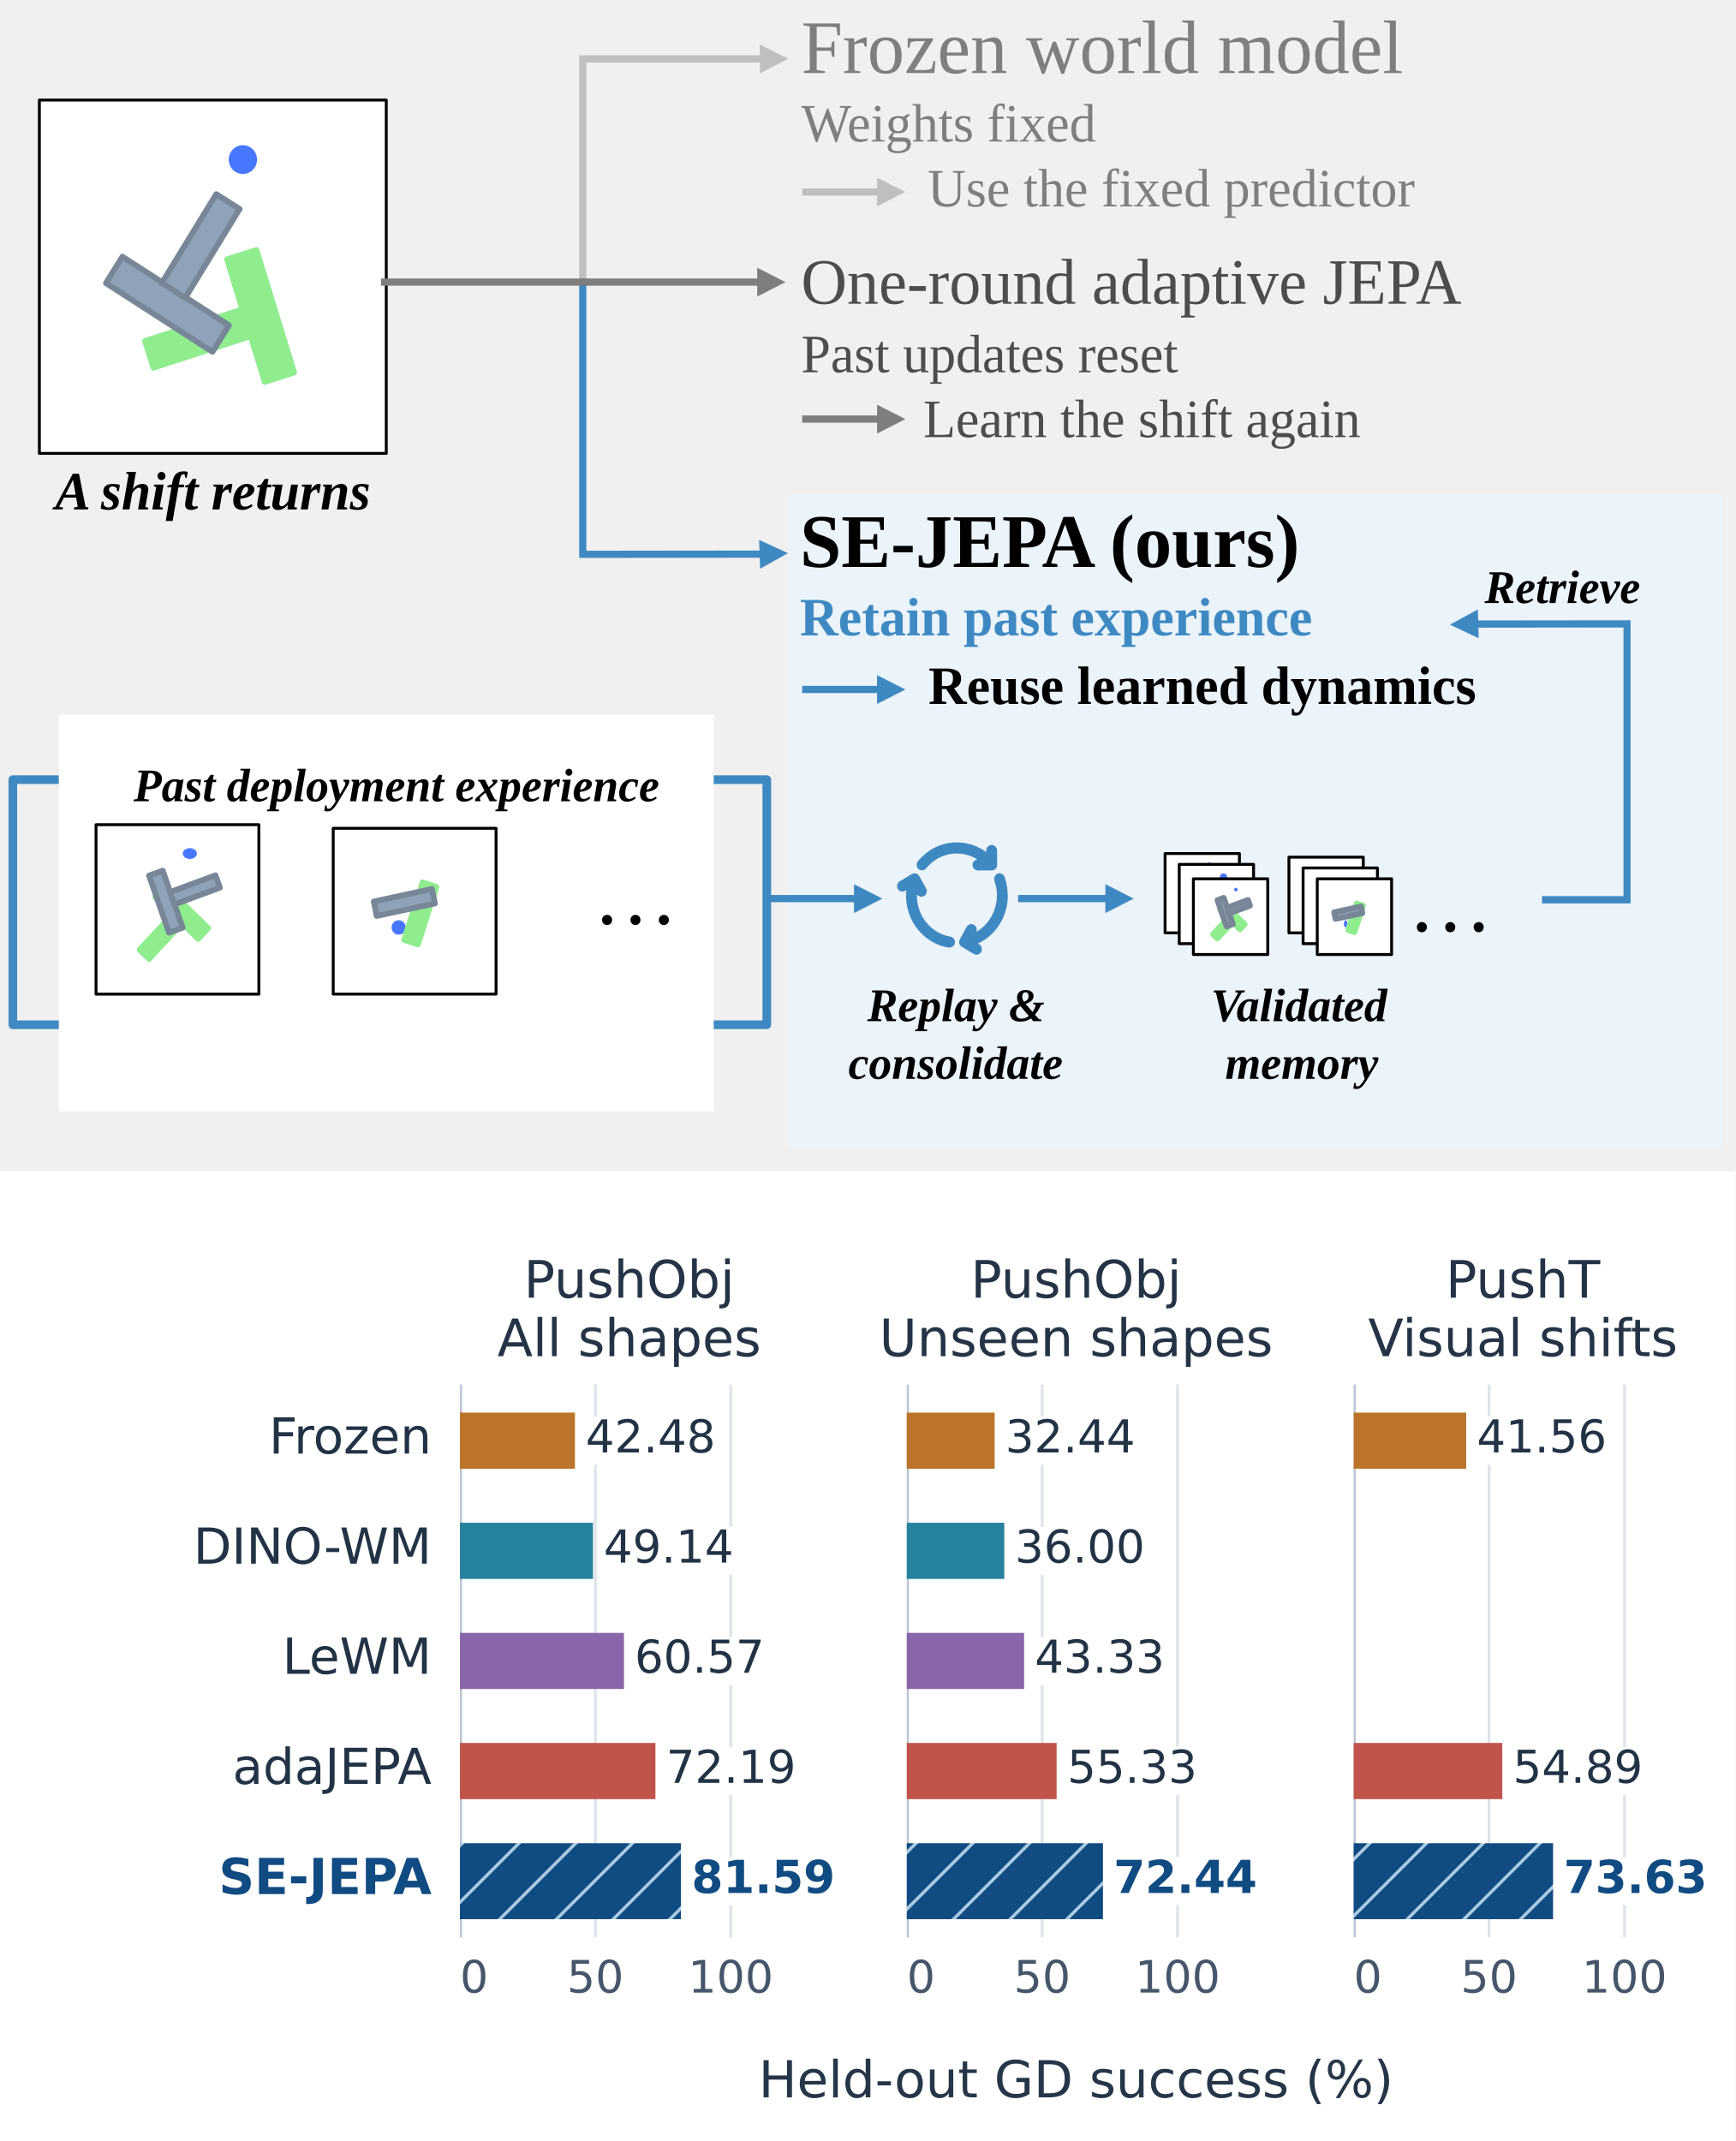
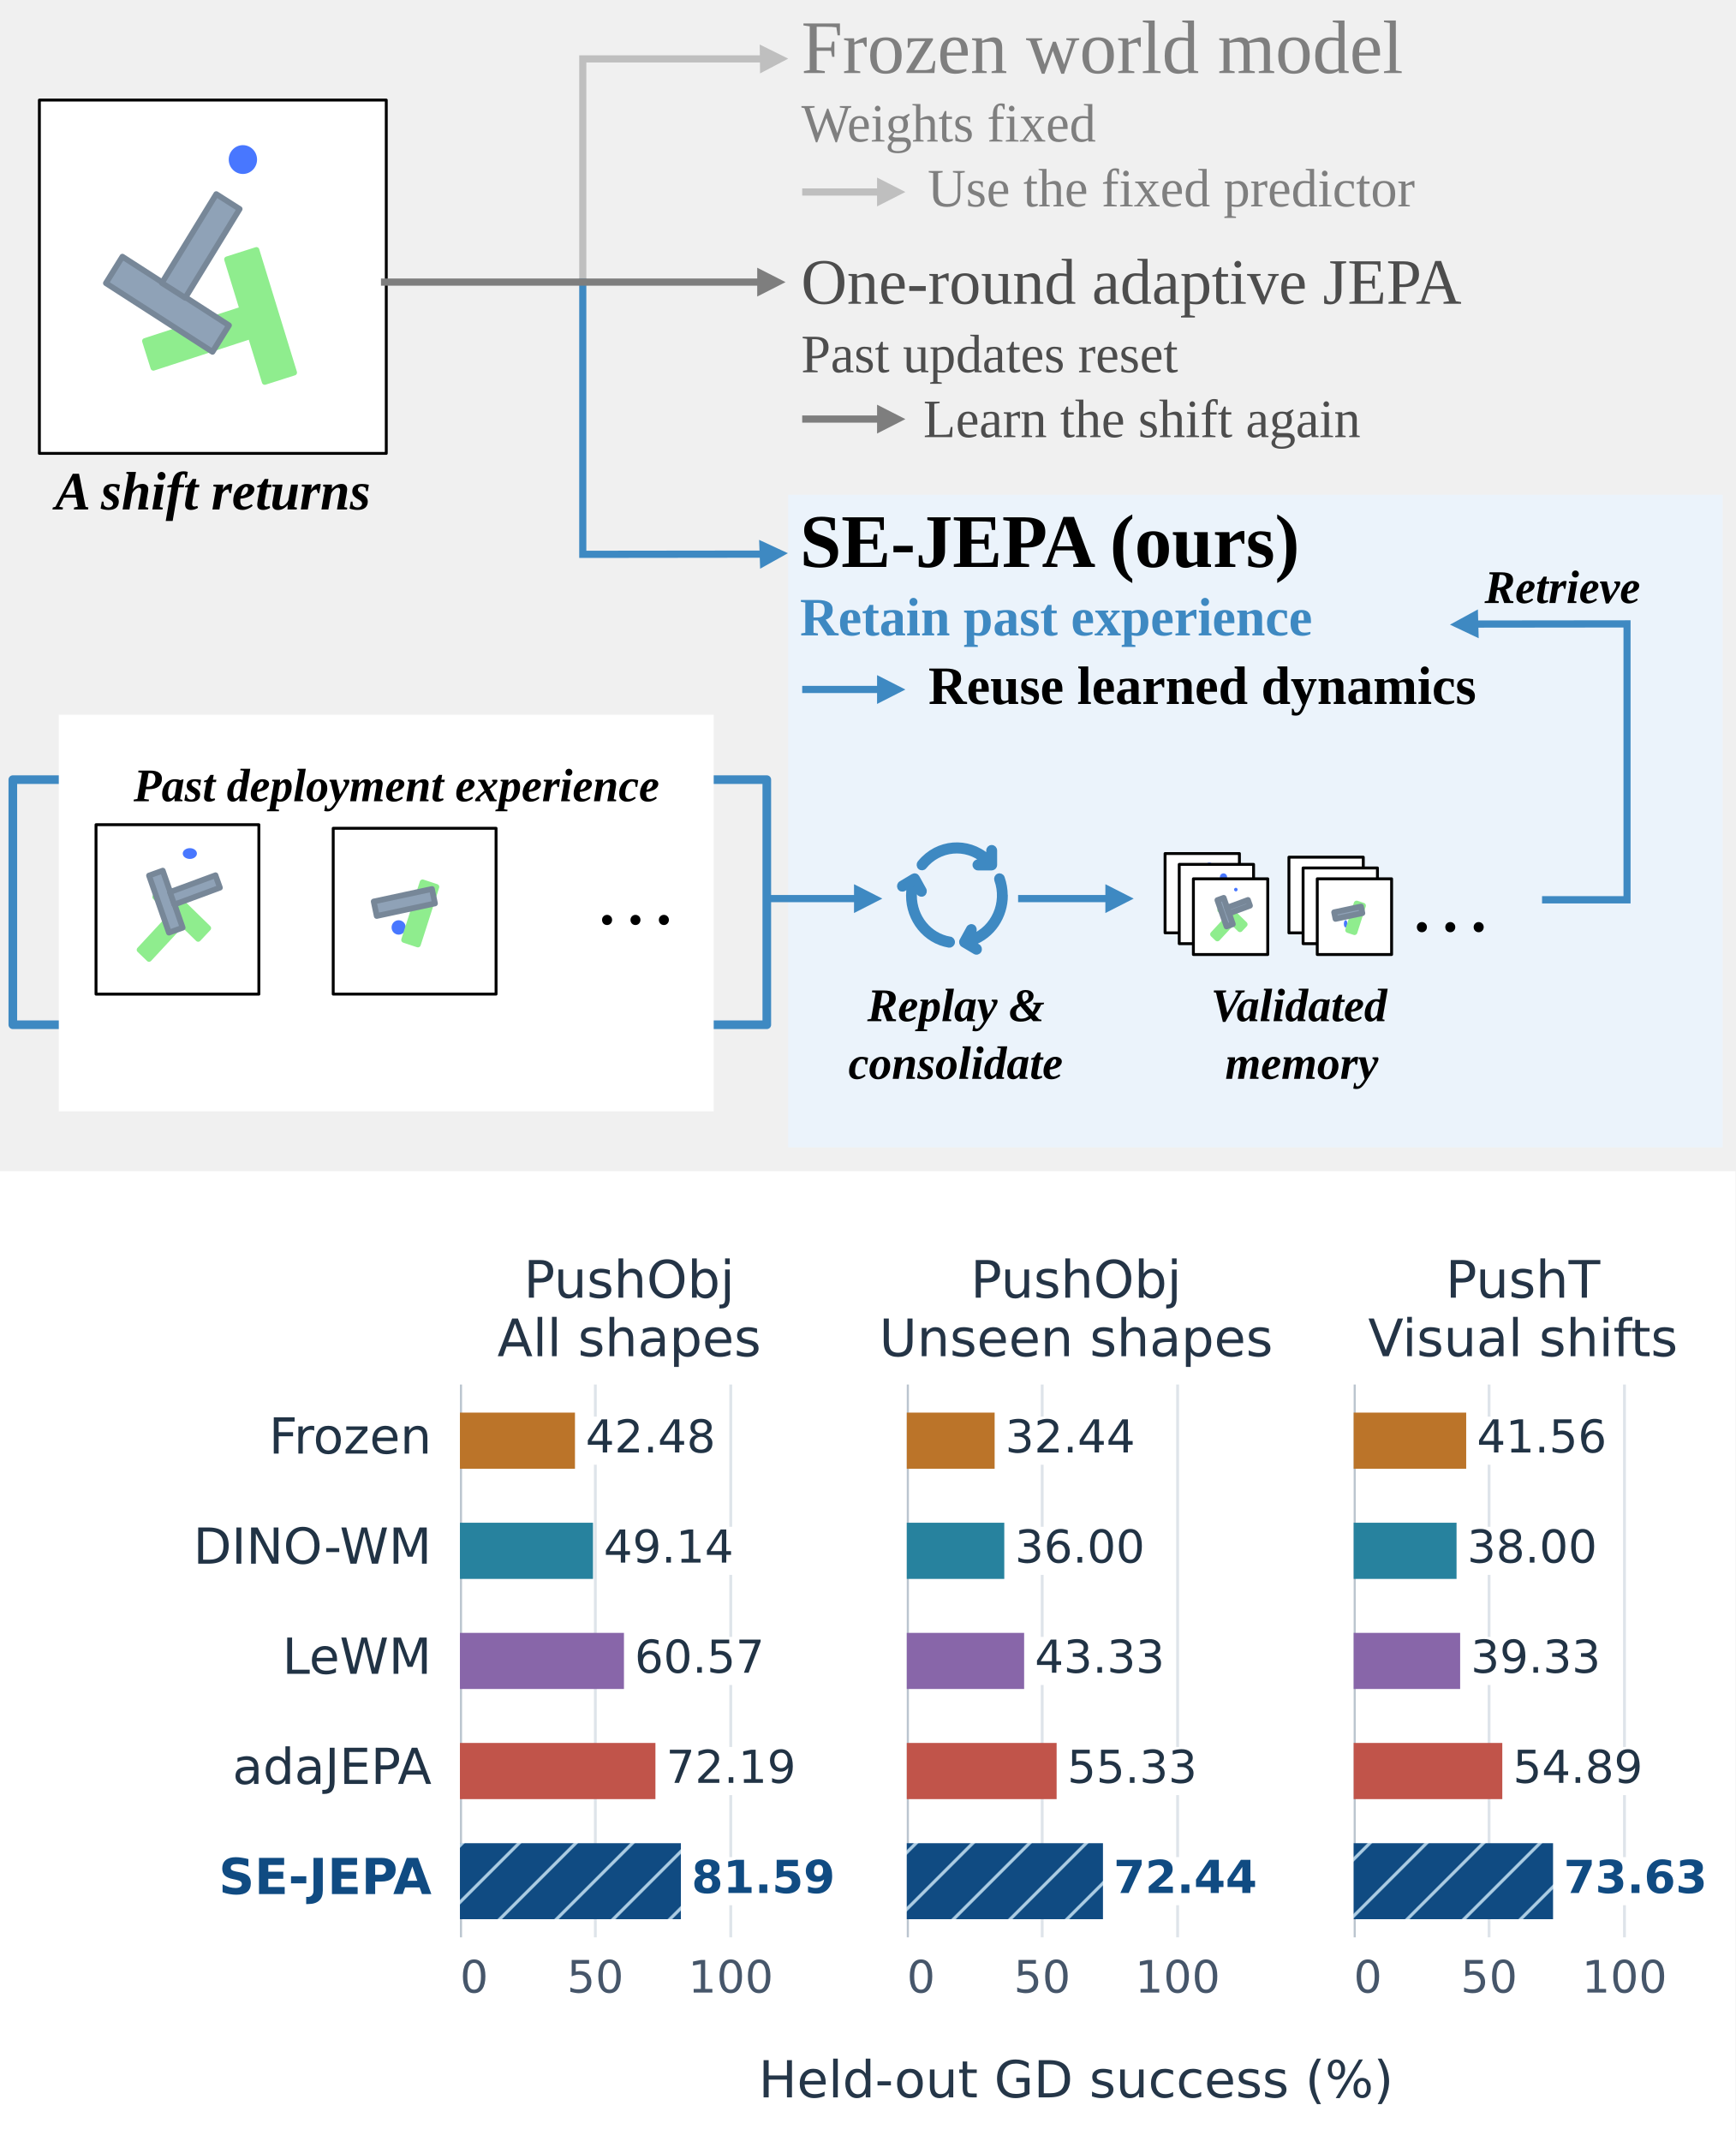
<svg xmlns="http://www.w3.org/2000/svg" width="244.8pt" height="302pt" viewBox="0 0 244.8 302" version="1.1">
  <g id="recurring-shift-schematic" transform="scale(0.6089552) translate(-235 -44)">
    <defs>
      <style>.st0, .st4, .st6, .st11, .st18, .st21, .st22, .st23, .st27, .st34, .st37 {isolation: isolate;}
.st0, .st11, .st21, .st23, .st34 {font-family: 'Times New Roman', serif;}
.st0, .st23, .st37 {font-size: 17.54px;}
.st0, .st34 {fill: #7f7f7f;}
.st73 {fill: #8fa2b7;
        stroke: #778798;}
.st73, .st74, .st75, .st76 {stroke-miterlimit: 8;}
.st73, .st77, .st76 {fill-rule: evenodd;}
.st73, .st76 {stroke-width: 1.33px;}
.st74 {stroke-width: 2px;}
.st74 {fill: none;}
.st74, .st81 {stroke: #3e89c2;}
.st85 {fill: #ebf3fb;}
.st4, .st6, .st18, .st22, .st37 {font-weight: 700;}
.st4, .st6, .st21, .st22, .st34 {font-size: 12.53px;}
.st4, .st22, .st37 {font-family: 'Times New Roman', serif;}
.st6, .st18 {font-family: 'Times New Roman', serif;
        font-style: italic;}
.st11 {font-size: 20.04px;}
.st88 {fill: #7e7e7e;}
.st89, .st75 {fill: #fff;}
.st18 {font-size: 10.86px;}
.st81, .st22, .st91 {fill: #3e89c2;}
.st77 {fill: #4877ff;}
.st21, .st23 {fill: #4d4d4d;}
.st75 {stroke: #000;
        stroke-width: .67px;}
.st94 {fill: #bfbfbf;}
.st76 {fill: #8fed8e;
        stroke: #8fed8e;}</style>
    </defs>
    <path class="st94" d="M369.16,109.09v-52.28h42.96v1.66h-42.14l.83-.82v51.43h-1.64ZM410.98,54.32l6.59,3.26-6.52,3.42-.08-6.68h.01Z" />
    <path class="st91" d="M369.16,108.51v64.73l42.88-.05v-1.67l-42.06.05.83.84v-63.88h-1.64ZM411.07,175.73l6.43-3.59-6.67-3.09.24,6.68Z" />
    <g class="st27">
      <text class="st6" transform="translate(284.3 162) scale(.98 1)" text-anchor="middle">
        <tspan x="0" y="0">A shift returns</tspan>
      </text>
    </g>
    <rect class="st75" x="244.12" y="67.18" width="80.35" height="81.84" />
    <path class="st77" d="M287.98,80.96c0-1.85,1.47-3.34,3.28-3.34s3.28,1.49,3.28,3.34-1.47,3.34-3.28,3.34-3.28-1.49-3.28-3.34Z" />
    <path class="st76" d="M303.13,130.3l-6.81,2.17-8.73-28.4,6.81-2.17,8.73,28.4h0Z" />
    <path class="st76" d="M270.53,129.19l-1.95-6.2,22.68-7.38,1.95,6.2-22.68,7.38Z" />
    <path class="st73" d="M259.53,109.59l3.82-6.14,24.69,15.91-3.82,6.14-24.69-15.91h0Z" />
    <path class="st73" d="M285.09,88.96l5.42,3.45-12.6,20.58-5.42-3.45,12.6-20.58Z" />
    <g class="st27">
      <text class="st34" transform="translate(449.86 91.81) scale(.98 1)">
        <tspan x="0" y="0">Use the fixed predictor</tspan>
      </text>
    </g>
    <path class="st94" d="M420.81,87.64h18.44v1.67h-18.44v-1.67ZM438.15,85.13l6.56,3.34-6.56,3.34v-6.68Z" />
    <path class="st88" d="M323.24,108.51h88.24v1.67h-88.24s0-1.67,0-1.67ZM410.39,106.01l6.56,3.34-6.56,3.34v-6.68Z" />
    <rect class="st85" x="417.54" y="158.61" width="216.46" height="151.15" />
    <rect class="st75" x="504.86" y="241.71" width="17.22" height="18.37" />
    <path class="st77" d="M514.28,244.63c0-.46.37-.84.83-.84s.83.37.83.84-.37.84-.83.84-.83-.37-.83-.84Z" />
    <path class="st76" d="M516.77,252.7l-1.08,1.14-4.59-4.47,1.08-1.14,4.59,4.47Z" />
    <path class="st76" d="M510.45,255.97l-1.01-.97,3.55-3.83,1.01.97-3.55,3.83Z" />
    <path class="st73" d="M510.45,247.08l1.46-.53,2.12,6.1-1.46.53-2.12-6.1Z" />
    <path class="st73" d="M517.54,247.05l.47,1.33-4.86,1.8-.47-1.33,4.86-1.8Z" />
    <rect class="st75" x="508.14" y="244.22" width="17.22" height="18.37" />
    <path class="st77" d="M517.56,247.14c0-.46.37-.84.83-.84s.83.37.83.84-.37.84-.83.84-.83-.37-.83-.84Z" />
    <path class="st76" d="M520.22,255.26l-1.08,1.14-4.59-4.47,1.08-1.14,4.59,4.47Z" />
    <path class="st76" d="M513.9,258.54l-1.01-.97,3.55-3.83,1.01.97-3.55,3.83Z" />
    <path class="st73" d="M513.9,249.65l1.46-.53,2.12,6.1-1.46.53-2.12-6.1Z" />
    <path class="st73" d="M520.99,249.61l.47,1.33-4.86,1.8-.47-1.33,4.86-1.8Z" />
    <rect class="st75" x="511.42" y="247.56" width="17.22" height="17.54" />
    <path class="st77" d="M520.84,250.06c0-.23.18-.42.41-.42s.41.19.41.42-.18.42-.41.42-.41-.19-.41-.42Z" />
    <path class="st76" d="M523.3,258.11l-1.08,1.14-4.59-4.47,1.08-1.14,4.59,4.47Z" />
    <path class="st76" d="M516.98,261.38l-1.01-.97,3.55-3.83,1.01.97-3.55,3.83Z" />
    <path class="st73" d="M516.98,252.5l1.46-.53,2.12,6.1-1.46.53-2.12-6.1Z" />
    <path class="st73" d="M524.06,252.46l.47,1.33-4.86,1.8-.47-1.33,4.86-1.8Z" />
    <rect class="st75" x="533.55" y="242.55" width="17.22" height="17.54" />
    <path class="st77" d="M539.71,252.57c0-.23.18-.42.41-.42s.41.19.41.42-.18.42-.41.42-.41-.19-.41-.42Z" />
    <path class="st76" d="M542.22,254.5l-1.48-.49,1.97-6.14,1.48.49-1.97,6.14Z" />
    <path class="st73" d="M543.72,248.58l.32,1.54-6.22,1.33-.32-1.54,6.22-1.33Z" />
    <rect class="st75" x="536.83" y="245.05" width="17.22" height="17.54" />
    <path class="st77" d="M542.99,255.07c0-.23.37-.42.83-.42s.83.19.83.42-.37.42-.83.42-.83-.19-.83-.42Z" />
    <path class="st76" d="M545.67,257.07l-1.48-.49,1.97-6.14,1.48.49-1.97,6.14Z" />
    <path class="st73" d="M547.17,251.13l.32,1.54-6.22,1.33-.32-1.54,6.22-1.33Z" />
    <rect class="st75" x="540.11" y="247.56" width="17.22" height="17.54" />
    <path class="st77" d="M546.27,257.99c0-.46.18-.84.41-.84s.41.37.41.84-.18.84-.41.84-.41-.37-.41-.84Z" />
    <path class="st76" d="M548.74,259.92l-1.48-.49,1.97-6.14,1.48.49-1.97,6.14Z" />
    <path class="st73" d="M550.24,253.98l.32,1.54-6.22,1.33-.32-1.54,6.22-1.33Z" />
    <g class="st27">
      <text class="st11" transform="translate(561.1 259.66) scale(.98 1)">
        <tspan x="0" y="0">…</tspan>
      </text>
    </g>
    <g class="st27">
      <text class="st18" transform="translate(515.5 280.54) scale(.98 1)">
        <tspan x="0" y="0">Validated</tspan>
      </text>
    </g>
    <g class="st27">
      <text class="st18" transform="translate(518.78 293.9) scale(.98 1)">
        <tspan x="0" y="0">memory</tspan>
      </text>
    </g>
    <g class="st27">
      <text class="st4" transform="translate(450.03 207.06) scale(.98 1)">
        <tspan x="0" y="0">Reuse learned dynamics</tspan>
      </text>
    </g>
    <path class="st91" d="M420.81,202.87h18.44v1.67h-18.44v-1.67ZM438.15,200.38l6.56,3.34-6.56,3.34v-6.68h0Z" />
    <g class="st27">
      <text class="st18" transform="translate(578.87 183.68) scale(.98 1)">
        <tspan x="0" y="0">Retrieve</tspan>
      </text>
    </g>
    <rect class="st74" x="237.97" y="224.59" width="174.64" height="56.78" />
    <rect class="st89" x="248.62" y="209.56" width="151.69" height="91.86" />
    <rect class="st75" x="257.24" y="235.03" width="37.72" height="39.25" />
    <path class="st77" d="M277.33,241.71c0-.69.73-1.25,1.64-1.25s1.64.56,1.64,1.25-.73,1.25-1.64,1.25-1.64-.56-1.64-1.25Z" />
    <path class="st76" d="M283.23,259l-2.33,2.48-9.95-9.71,2.33-2.48,9.95,9.71Z" />
    <path class="st76" d="M269.52,266.11l-2.19-2.1,7.72-8.32,2.19,2.11-7.72,8.32h0Z" />
    <path class="st73" d="M269.52,246.81l3.18-1.14,4.61,13.22-3.18,1.14-4.61-13.22Z" />
    <path class="st73" d="M284.91,246.74l1.03,2.88-10.56,3.9-1.02-2.88,10.56-3.9h-.01Z" />
    <rect class="st75" x="312.18" y="235.86" width="37.72" height="38.41" />
    <path class="st77" d="M325.7,258.83c0-.92.73-1.67,1.64-1.67s1.64.75,1.64,1.67-.73,1.67-1.64,1.67-1.64-.75-1.64-1.67Z" />
    <path class="st76" d="M331.8,262.78l-3.2-1.06,4.28-13.34,3.2,1.06s-4.28,13.34-4.28,13.34Z" />
    <path class="st73" d="M335.05,249.92l.7,3.35-13.49,2.9-.7-3.35,13.49-2.9Z" />
    <g class="st27">
      <text class="st11" transform="translate(372.37 257.99) scale(.98 1)">
        <tspan x="0" y="0">…</tspan>
      </text>
    </g>
    <g class="st27">
      <text class="st18" transform="translate(265.94 229.6) scale(.98 1)">
        <tspan x="0" y="0">Past deployment experience</tspan>
      </text>
    </g>
    <g>
      <path class="st81" d="M455.02,261.45c-4.71-.81-8.16-5.06-8.15-10.03,0-.62.07-1.23.18-1.83h.03l.69,1.24c.21.37.67.5,1.03.29.36-.22.48-.7.28-1.07l-1.59-2.87c-.1-.18-.26-.32-.46-.36-.19-.06-.4-.02-.57.08l-2.79,1.67c-.37.2-.5.68-.32,1.05.19.39.64.53,1.01.33.02,0,.03-.02.06-.04l1.15-.69c-.14.72-.21,1.47-.21,2.21-.01,5.73,3.96,10.64,9.39,11.57h.13c.41.04.78-.29.81-.72.03-.43-.28-.81-.69-.84v.02h.02Z" />
      <path class="st81" d="M467.91,251.4c0-1.4-.24-2.79-.7-4.1-.15-.41-.57-.61-.96-.46-.39.15-.58.61-.45,1,1.88,5.27-.69,11.13-5.75,13.09-.03.01-.07.02-.1.05h0l.69-1.25c.21-.37.08-.85-.28-1.07-.36-.22-.83-.08-1.03.29l-1.58,2.88c-.21.37-.08.85.28,1.06h0l2.78,1.65c.36.22.83.08,1.03-.29s.08-.85-.28-1.07l-1.17-.69c4.53-1.64,7.57-6.1,7.55-11.1h-.02Z" />
      <path class="st81" d="M461.52,243.56c-.41,0-.76.35-.76.78s.33.78.76.78h3.18c.15,0,.29-.05.4-.13l.06-.04.02-.02h0l.05-.04c.15-.15.23-.35.23-.56v-3.32c0-.43-.33-.78-.76-.78s-.76.35-.76.78v1.42h0c-4.74-4.2-11.86-3.62-15.89,1.32-.02.02-.03.05-.06.06-.26.33-.23.83.09,1.11.32.28.79.23,1.05-.09,3.45-4.29,9.58-4.86,13.71-1.3h-1.35.02Z" />
    </g>
    <g class="st27">
      <text class="st18" transform="translate(435.88 280.54) scale(.98 1)">
        <tspan x="0" y="0">Replay &amp;</tspan>
      </text>
    </g>
    <g class="st27">
      <text class="st18" transform="translate(431.51 293.9) scale(.98 1)">
        <tspan x="0" y="0">consolidate</tspan>
      </text>
    </g>
    <path class="st91" d="M592.19,251.58h19.68l-.83.84v-63.91l.83.84-35.55.04v-1.67l36.36-.04v65.59h-20.5v-1.69ZM577.5,191.84l-6.65-3.15,6.47-3.53.18,6.68h0Z" />
    <path class="st91" d="M412.62,251.31h21.29v1.67h-21.29v-1.67ZM432.81,248.81l6.56,3.34-6.56,3.34v-6.68h0Z" />
    <path class="st91" d="M470.82,251.31h21.29v1.67h-21.29v-1.67ZM491.03,248.81l6.56,3.34-6.56,3.34v-6.68h0Z" />
    <path class="st88" d="M420.81,140.24h18.44v1.67h-18.44v-1.67ZM438.15,137.74l6.56,3.34-6.56,3.34v-6.68h0Z" />
    <g class="st27">
      <text class="st23" style="font-size:15px" transform="translate(420.57 114.36) scale(.98 1)">
        <tspan x="0" y="0">One-round adaptive JEPA</tspan>
      </text>
    </g>
    <g class="st27">
      <text class="st21" transform="translate(420.57 130.22) scale(.98 1)">
        <tspan x="0" y="0">Past updates reset</tspan>
      </text>
    </g>
    <g class="st27">
      <text class="st21" transform="translate(448.86 145.25) scale(.98 1)">
        <tspan x="0" y="0">Learn the shift again</tspan>
      </text>
    </g>
    <g class="st27">
      <text class="st0" transform="translate(420.61 60.92) scale(.98 1)">
        <tspan x="0" y="0">Frozen world model</tspan>
      </text>
    </g>
    <g class="st27">
      <text class="st34" transform="translate(420.61 76.78) scale(.98 1)">
        <tspan x="0" y="0">Weights fixed</tspan>
      </text>
    </g>
    <g class="st27">
      <text class="st37" transform="translate(420.29 175.32) scale(.98 1)">
        <tspan x="0" y="0">SE-JEPA (ours)</tspan>
      </text>
    </g>
    <g class="st27">
      <text class="st22" transform="translate(420.29 191.18) scale(.98 1)">
        <tspan x="0" y="0">Retain past experience</tspan>
      </text>
    </g>
  </g>
  <g id="held-out-planning-success" transform="translate(0 165.2)">
    <defs>
      <style type="text/css">*{stroke-linejoin: round; stroke-linecap: butt}</style>
    </defs>
    <g id="figure_1">
      <g id="patch_1">
        <path d="M 0 136.8  L 244.8 136.8  L 244.8 0  L 0 0  z " style="fill: #ffffff" />
      </g>
      <g id="axes_1">
        <g id="patch_2">
          <path d="M 64.872 108.072  L 112.621 108.072  L 112.621 30.096  L 64.872 30.096  z " style="fill: #ffffff" />
        </g>
        <g id="line2d_1">
          <path d="M 64.872 108.072  L 64.872 30.096  " clip-path="url(#pd72a1151b1)" style="fill: none; stroke: #bbc5cf; stroke-width: 0.6; stroke-linecap: square" />
        </g>
        <g id="line2d_2">
          <path d="M 83.972 108.072  L 83.972 30.096  " clip-path="url(#pd72a1151b1)" style="fill: none; stroke: #dee4ea; stroke-width: 0.4; stroke-linecap: square" />
        </g>
        <g id="line2d_3">
          <path d="M 103.072 108.072  L 103.072 30.096  " clip-path="url(#pd72a1151b1)" style="fill: none; stroke: #dee4ea; stroke-width: 0.4; stroke-linecap: square" />
        </g>
        <g id="GD-pushobj_all-Frozen">
          <path d="M 64.872 34.057  L 81.099 34.057  L 81.099 41.979  L 64.872 41.979  z " clip-path="url(#pd72a1151b1)" style="fill: #bb7429" />
        </g>
        <g id="GD-pushobj_all-DINO-WM">
          <path d="M 64.872 49.59  L 83.643 49.59  L 83.643 57.512  L 64.872 57.512  z " clip-path="url(#pd72a1151b1)" style="fill: #27829e" />
        </g>
        <g id="GD-pushobj_all-LeWM">
          <path d="M 64.872 65.123  L 88.009 65.123  L 88.009 73.045  L 64.872 73.045  z " clip-path="url(#pd72a1151b1)" style="fill: #8866a9" />
        </g>
        <g id="GD-pushobj_all-AdaJEPA">
          <path d="M 64.872 80.656  L 92.448 80.656  L 92.448 88.578  L 64.872 88.578  z " clip-path="url(#pd72a1151b1)" style="fill: #c1544a" />
        </g>
        <g id="GD-pushobj_all-SE-JEPA">
          <path d="M 64.872 94.791  L 96.039 94.791  L 96.039 105.509  L 64.872 105.509  z " clip-path="url(#pd72a1151b1)" style="fill: url(#h5310ae9c62)" />
        </g>
        <g id="matplotlib.axis_1">
          <g id="xtick_1">
            <g id="line2d_4" />
            <g id="text_1">
              <text style="font-size: 6.3px; font-family: 'DejaVu Sans'; text-anchor: start; fill: #46566a" x="64.872" y="115.859" transform="rotate(-0 64.872 115.8585)">0</text>
            </g>
          </g>
          <g id="xtick_2">
            <g id="line2d_5" />
            <g id="text_2">
              <text style="font-size: 6.3px; font-family: 'DejaVu Sans'; text-anchor: middle; fill: #46566a" x="83.972" y="115.859" transform="rotate(-0 83.97178 115.8585)">50</text>
            </g>
          </g>
          <g id="xtick_3">
            <g id="line2d_6" />
            <g id="text_3">
              <text style="font-size: 6.3px; font-family: 'DejaVu Sans'; text-anchor: middle; fill: #46566a" x="103.072" y="115.859" transform="rotate(-0 103.0716 115.8585)">100</text>
            </g>
          </g>
        </g>
        <g id="matplotlib.axis_2" />
        <g id="text_4">
          <text style="font-size: 7px; font-family: 'DejaVu Sans'; text-anchor: end; fill: #213345" x="60.872" y="39.836" transform="rotate(-0 60.872 39.83622)">Frozen</text>
        </g>
        <g id="text_5">
          <g id="patch_3">
            <path d="M 82.407 41.41  L 101.113 41.41  L 101.113 34.626  L 82.407 34.626  z " style="fill: #ffffff" />
          </g>
          <text style="font-size: 6.4px; font-family: 'DejaVu Sans'; text-anchor: start; fill: #213345" x="82.599" y="39.68" transform="rotate(-0 82.59917 39.68037)">42.48</text>
        </g>
        <g id="text_6">
          <text style="font-size: 7px; font-family: 'DejaVu Sans'; text-anchor: end; fill: #213345" x="60.872" y="55.369" transform="rotate(-0 60.872 55.36929)">DINO-WM</text>
        </g>
        <g id="text_7">
          <g id="patch_4">
            <path d="M 84.951 56.943  L 103.657 56.943  L 103.657 50.159  L 84.951 50.159  z " style="fill: #ffffff" />
          </g>
          <text style="font-size: 6.4px; font-family: 'DejaVu Sans'; text-anchor: start; fill: #213345" x="85.143" y="55.213" transform="rotate(-0 85.14326 55.21343)">49.14</text>
        </g>
        <g id="text_8">
          <text style="font-size: 7px; font-family: 'DejaVu Sans'; text-anchor: end; fill: #213345" x="60.872" y="70.902" transform="rotate(-0 60.872 70.90236)">LeWM</text>
        </g>
        <g id="text_9">
          <g id="patch_5">
            <path d="M 89.317 72.476  L 108.023 72.476  L 108.023 65.692  L 89.317 65.692  z " style="fill: #ffffff" />
          </g>
          <text style="font-size: 6.4px; font-family: 'DejaVu Sans'; text-anchor: start; fill: #213345" x="89.509" y="70.746" transform="rotate(-0 89.50947 70.7465)">60.57</text>
        </g>
        <g id="text_10">
          <text style="font-size: 7px; font-family: 'DejaVu Sans'; text-anchor: end; fill: #213345" x="60.872" y="86.436" transform="rotate(-0 60.872 86.4357)">adaJEPA</text>
        </g>
        <g id="text_11">
          <g id="patch_6">
            <path d="M 93.756 88.009  L 112.462 88.009  L 112.462 81.225  L 93.756 81.225  z " style="fill: #ffffff" />
          </g>
          <text style="font-size: 6.4px; font-family: 'DejaVu Sans'; text-anchor: start; fill: #213345" x="93.948" y="86.28" transform="rotate(-0 93.94826 86.27957)">72.19</text>
        </g>
        <g id="text_12">
          <text style="font-weight: 700; font-size: 7px; font-family: 'DejaVu Sans'; text-anchor: end; fill: #104b82" x="60.872" y="101.968" transform="rotate(-0 60.872 101.9685)">SE-JEPA</text>
        </g>
        <g id="text_13">
          <g id="patch_7">
            <path d="M 97.347 103.542  L 117.974 103.542  L 117.974 96.758  L 97.347 96.758  z " style="fill: #ffffff" />
          </g>
          <text style="font-weight: 700; font-size: 6.4px; font-family: 'DejaVu Sans'; text-anchor: start; fill: #104b82" x="97.539" y="101.813" transform="rotate(-0 97.53902 101.8126)">81.59</text>
        </g>
        <g id="text_14">
          <text style="font-size: 7.3px; font-family: 'DejaVu Sans'; fill: #243446" transform="translate(73.87754 17.847)">PushObj</text>
          <text style="font-size: 7.3px; font-family: 'DejaVu Sans'; fill: #243446" transform="translate(70.14598 26.096)">All shapes</text>
        </g>
      </g>
      <g id="axes_2">
        <g id="patch_8">
          <path d="M 127.901 108.072  L 175.651 108.072  L 175.651 30.096  L 127.901 30.096  z " style="fill: #ffffff" />
        </g>
        <g id="line2d_7">
          <path d="M 127.901 108.072  L 127.901 30.096  " clip-path="url(#pd09d841ab7)" style="fill: none; stroke: #bbc5cf; stroke-width: 0.6; stroke-linecap: square" />
        </g>
        <g id="line2d_8">
          <path d="M 147.001 108.072  L 147.001 30.096  " clip-path="url(#pd09d841ab7)" style="fill: none; stroke: #dee4ea; stroke-width: 0.4; stroke-linecap: square" />
        </g>
        <g id="line2d_9">
          <path d="M 166.101 108.072  L 166.101 30.096  " clip-path="url(#pd09d841ab7)" style="fill: none; stroke: #dee4ea; stroke-width: 0.4; stroke-linecap: square" />
        </g>
        <g id="GD-pushobj_unseen-Frozen">
          <path d="M 127.901 34.057  L 140.293 34.057  L 140.293 41.979  L 127.901 41.979  z " clip-path="url(#pd09d841ab7)" style="fill: #bb7429" />
        </g>
        <g id="GD-pushobj_unseen-DINO-WM">
          <path d="M 127.901 49.59  L 141.653 49.59  L 141.653 57.512  L 127.901 57.512  z " clip-path="url(#pd09d841ab7)" style="fill: #27829e" />
        </g>
        <g id="GD-pushobj_unseen-LeWM">
          <path d="M 127.901 65.123  L 144.453 65.123  L 144.453 73.045  L 127.901 73.045  z " clip-path="url(#pd09d841ab7)" style="fill: #8866a9" />
        </g>
        <g id="GD-pushobj_unseen-AdaJEPA">
          <path d="M 127.901 80.656  L 149.037 80.656  L 149.037 88.578  L 127.901 88.578  z " clip-path="url(#pd09d841ab7)" style="fill: #c1544a" />
        </g>
        <g id="GD-pushobj_unseen-SE-JEPA">
          <path d="M 127.901 94.791  L 155.573 94.791  L 155.573 105.509  L 127.901 105.509  z " clip-path="url(#pd09d841ab7)" style="fill: url(#h5310ae9c62)" />
        </g>
        <g id="matplotlib.axis_3">
          <g id="xtick_4">
            <g id="line2d_10" />
            <g id="text_15">
              <text style="font-size: 6.3px; font-family: 'DejaVu Sans'; text-anchor: start; fill: #46566a" x="127.901" y="115.859" transform="rotate(-0 127.9013 115.8585)">0</text>
            </g>
          </g>
          <g id="xtick_5">
            <g id="line2d_11" />
            <g id="text_16">
              <text style="font-size: 6.3px; font-family: 'DejaVu Sans'; text-anchor: middle; fill: #46566a" x="147.001" y="115.859" transform="rotate(-0 147.0011 115.8585)">50</text>
            </g>
          </g>
          <g id="xtick_6">
            <g id="line2d_12" />
            <g id="text_17">
              <text style="font-size: 6.3px; font-family: 'DejaVu Sans'; text-anchor: middle; fill: #46566a" x="166.101" y="115.859" transform="rotate(-0 166.1008 115.8585)">100</text>
            </g>
          </g>
        </g>
        <g id="matplotlib.axis_4" />
        <g id="text_18">
          <g id="patch_9">
            <path d="M 141.601 41.41  L 160.307 41.41  L 160.307 34.626  L 141.601 34.626  z " style="fill: #ffffff" />
          </g>
          <text style="font-size: 6.4px; font-family: 'DejaVu Sans'; text-anchor: start; fill: #213345" x="141.793" y="39.68" transform="rotate(-0 141.7932 39.68037)">32.44</text>
        </g>
        <g id="text_19">
          <g id="patch_10">
            <path d="M 142.961 56.943  L 161.667 56.943  L 161.667 50.159  L 142.961 50.159  z " style="fill: #ffffff" />
          </g>
          <text style="font-size: 6.4px; font-family: 'DejaVu Sans'; text-anchor: start; fill: #213345" x="143.153" y="55.213" transform="rotate(-0 143.1531 55.21343)">36.00</text>
        </g>
        <g id="text_20">
          <g id="patch_11">
            <path d="M 145.761 72.476  L 164.467 72.476  L 164.467 65.692  L 145.761 65.692  z " style="fill: #ffffff" />
          </g>
          <text style="font-size: 6.4px; font-family: 'DejaVu Sans'; text-anchor: start; fill: #213345" x="145.953" y="70.746" transform="rotate(-0 145.9531 70.7465)">43.33</text>
        </g>
        <g id="text_21">
          <g id="patch_12">
            <path d="M 150.345 88.009  L 169.051 88.009  L 169.051 81.225  L 150.345 81.225  z " style="fill: #ffffff" />
          </g>
          <text style="font-size: 6.4px; font-family: 'DejaVu Sans'; text-anchor: start; fill: #213345" x="150.537" y="86.28" transform="rotate(-0 150.5371 86.27957)">55.33</text>
        </g>
        <g id="text_22">
          <g id="patch_13">
            <path d="M 156.881 103.542  L 177.508 103.542  L 177.508 96.758  L 156.881 96.758  z " style="fill: #ffffff" />
          </g>
          <text style="font-weight: 700; font-size: 6.4px; font-family: 'DejaVu Sans'; text-anchor: start; fill: #104b82" x="157.073" y="101.813" transform="rotate(-0 157.073 101.8126)">72.44</text>
        </g>
        <g id="text_23">
          <text style="font-size: 7.3px; font-family: 'DejaVu Sans'; fill: #243446" transform="translate(136.9068 17.847)">PushObj</text>
          <text style="font-size: 7.3px; font-family: 'DejaVu Sans'; fill: #243446" transform="translate(124.0092 26.096)">Unseen shapes</text>
        </g>
      </g>
      <g id="axes_3">
        <g id="patch_14">
          <path d="M 190.931 108.072  L 238.68 108.072  L 238.68 30.096  L 190.931 30.096  z " style="fill: #ffffff" />
        </g>
        <g id="line2d_13">
          <path d="M 190.931 108.072  L 190.931 30.096  " clip-path="url(#p535675c987)" style="fill: none; stroke: #bbc5cf; stroke-width: 0.6; stroke-linecap: square" />
        </g>
        <g id="line2d_14">
          <path d="M 210.03 108.072  L 210.03 30.096  " clip-path="url(#p535675c987)" style="fill: none; stroke: #dee4ea; stroke-width: 0.4; stroke-linecap: square" />
        </g>
        <g id="line2d_15">
          <path d="M 229.13 108.072  L 229.13 30.096  " clip-path="url(#p535675c987)" style="fill: none; stroke: #dee4ea; stroke-width: 0.4; stroke-linecap: square" />
        </g>
        <g id="GD-pusht_shift-Frozen">
          <path d="M 190.931 34.057  L 206.806 34.057  L 206.806 41.979  L 190.931 41.979  z " clip-path="url(#p535675c987)" style="fill: #bb7429" />
        </g>
+         <g id="GD-pusht_shift-DINO-WM">
+           <path d="M 190.931 49.59  L 205.446 49.59  L 205.446 57.512  L 190.931 57.512  z " clip-path="url(#p535675c987)" style="fill: #27829e" />
+         </g>
+         <g id="GD-pusht_shift-LeWM">
+           <path d="M 190.931 65.123  L 205.954 65.123  L 205.954 73.045  L 190.931 73.045  z " clip-path="url(#p535675c987)" style="fill: #8866a9" />
+         </g>
        <g id="GD-pusht_shift-AdaJEPA">
          <path d="M 190.931 80.656  L 211.898 80.656  L 211.898 88.578  L 190.931 88.578  z " clip-path="url(#p535675c987)" style="fill: #c1544a" />
        </g>
        <g id="GD-pusht_shift-SE-JEPA">
          <path d="M 190.931 94.791  L 219.057 94.791  L 219.057 105.509  L 190.931 105.509  z " clip-path="url(#p535675c987)" style="fill: url(#h5310ae9c62)" />
        </g>
        <g id="matplotlib.axis_5">
          <g id="xtick_7">
            <g id="line2d_16" />
            <g id="text_24">
              <text style="font-size: 6.3px; font-family: 'DejaVu Sans'; text-anchor: start; fill: #46566a" x="190.931" y="115.859" transform="rotate(-0 190.9305 115.8585)">0</text>
            </g>
          </g>
          <g id="xtick_8">
            <g id="line2d_17" />
            <g id="text_25">
              <text style="font-size: 6.3px; font-family: 'DejaVu Sans'; text-anchor: middle; fill: #46566a" x="210.03" y="115.859" transform="rotate(-0 210.0303 115.8585)">50</text>
            </g>
          </g>
          <g id="xtick_9">
            <g id="line2d_18" />
            <g id="text_26">
              <text style="font-size: 6.3px; font-family: 'DejaVu Sans'; text-anchor: middle; fill: #46566a" x="229.13" y="115.859" transform="rotate(-0 229.1301 115.8585)">100</text>
            </g>
          </g>
        </g>
        <g id="matplotlib.axis_6" />
        <g id="text_27">
          <g id="patch_15">
            <path d="M 208.114 41.41  L 226.82 41.41  L 226.82 34.626  L 208.114 34.626  z " style="fill: #ffffff" />
          </g>
          <text style="font-size: 6.4px; font-family: 'DejaVu Sans'; text-anchor: start; fill: #213345" x="208.306" y="39.68" transform="rotate(-0 208.3063 39.68037)">41.56</text>
        </g>
        <g id="text_28">
          <g id="patch_16">
-             <path d="M 213.206 88.009  L 231.912 88.009  L 231.912 81.225  L 213.206 81.225  z " style="fill: #ffffff" />
-           </g>
-           <text style="font-size: 6.4px; font-family: 'DejaVu Sans'; text-anchor: start; fill: #213345" x="213.398" y="86.28" transform="rotate(-0 213.3983 86.27957)">54.89</text>
+             <path d="M 206.754 56.943  L 225.46 56.943  L 225.46 50.159  L 206.754 50.159  z " style="fill: #ffffff" />
+           </g>
+           <text style="font-size: 6.4px; font-family: 'DejaVu Sans'; text-anchor: start; fill: #213345" x="206.946" y="55.213" transform="rotate(-0 206.9464 55.21343)">38.00</text>
        </g>
        <g id="text_29">
          <g id="patch_17">
+             <path d="M 207.262 72.476  L 225.968 72.476  L 225.968 65.692  L 207.262 65.692  z " style="fill: #ffffff" />
+           </g>
+           <text style="font-size: 6.4px; font-family: 'DejaVu Sans'; text-anchor: start; fill: #213345" x="207.454" y="70.746" transform="rotate(-0 207.4544 70.7465)">39.33</text>
+         </g>
+         <g id="text_30">
+           <g id="patch_18">
+             <path d="M 213.206 88.009  L 231.912 88.009  L 231.912 81.225  L 213.206 81.225  z " style="fill: #ffffff" />
+           </g>
+           <text style="font-size: 6.4px; font-family: 'DejaVu Sans'; text-anchor: start; fill: #213345" x="213.398" y="86.28" transform="rotate(-0 213.3983 86.27957)">54.89</text>
+         </g>
+         <g id="text_31">
+           <g id="patch_19">
            <path d="M 220.365 103.542  L 240.992 103.542  L 240.992 96.758  L 220.365 96.758  z " style="fill: #ffffff" />
          </g>
          <text style="font-weight: 700; font-size: 6.4px; font-family: 'DejaVu Sans'; text-anchor: start; fill: #104b82" x="220.557" y="101.813" transform="rotate(-0 220.5569 101.8126)">73.63</text>
        </g>
-         <g id="text_30">
+         <g id="text_32">
          <text style="font-size: 7.3px; font-family: 'DejaVu Sans'; fill: #243446" transform="translate(203.9112 17.847)">PushT</text>
          <text style="font-size: 7.3px; font-family: 'DejaVu Sans'; fill: #243446" transform="translate(192.9674 26.096)">Visual shifts</text>
        </g>
      </g>
-       <g id="text_31">
+       <g id="text_33">
        <text style="font-size: 7.2px; font-family: 'DejaVu Sans'; text-anchor: middle; fill: #253648" x="151.776" y="130.644" transform="rotate(-0 151.776 130.644)">Held-out GD success (%)</text>
      </g>
    </g>
    <defs>
      <clipPath id="pd72a1151b1">
        <rect x="64.872" y="30.096" width="47.749" height="77.976" />
      </clipPath>
      <clipPath id="pd09d841ab7">
        <rect x="127.901" y="30.096" width="47.749" height="77.976" />
      </clipPath>
      <clipPath id="p535675c987">
        <rect x="190.931" y="30.096" width="47.749" height="77.976" />
      </clipPath>
    </defs>
    <defs>
      <pattern id="h5310ae9c62" patternUnits="userSpaceOnUse" x="0" y="0" width="72" height="72">
        <rect x="0" y="0" width="73" height="73" fill="#104b82" />
        <path d="M -36 36  L 36 -36  M -32 40  L 40 -32  M -28 44  L 44 -28  M -24 48  L 48 -24  M -20 52  L 52 -20  M -16 56  L 56 -16  M -12 60  L 60 -12  M -8 64  L 64 -8  M -4 68  L 68 -4  M 0 72  L 72 0  M 4 76  L 76 4  M 8 80  L 80 8  M 12 84  L 84 12  M 16 88  L 88 16  M 20 92  L 92 20  M 24 96  L 96 24  M 28 100  L 100 28  M 32 104  L 104 32  M 36 108  L 108 36  " style="fill: #aacbe2; stroke: #aacbe2; stroke-width: 0.45; stroke-linecap: butt; stroke-linejoin: miter" />
      </pattern>
    </defs>
  </g>
</svg>
